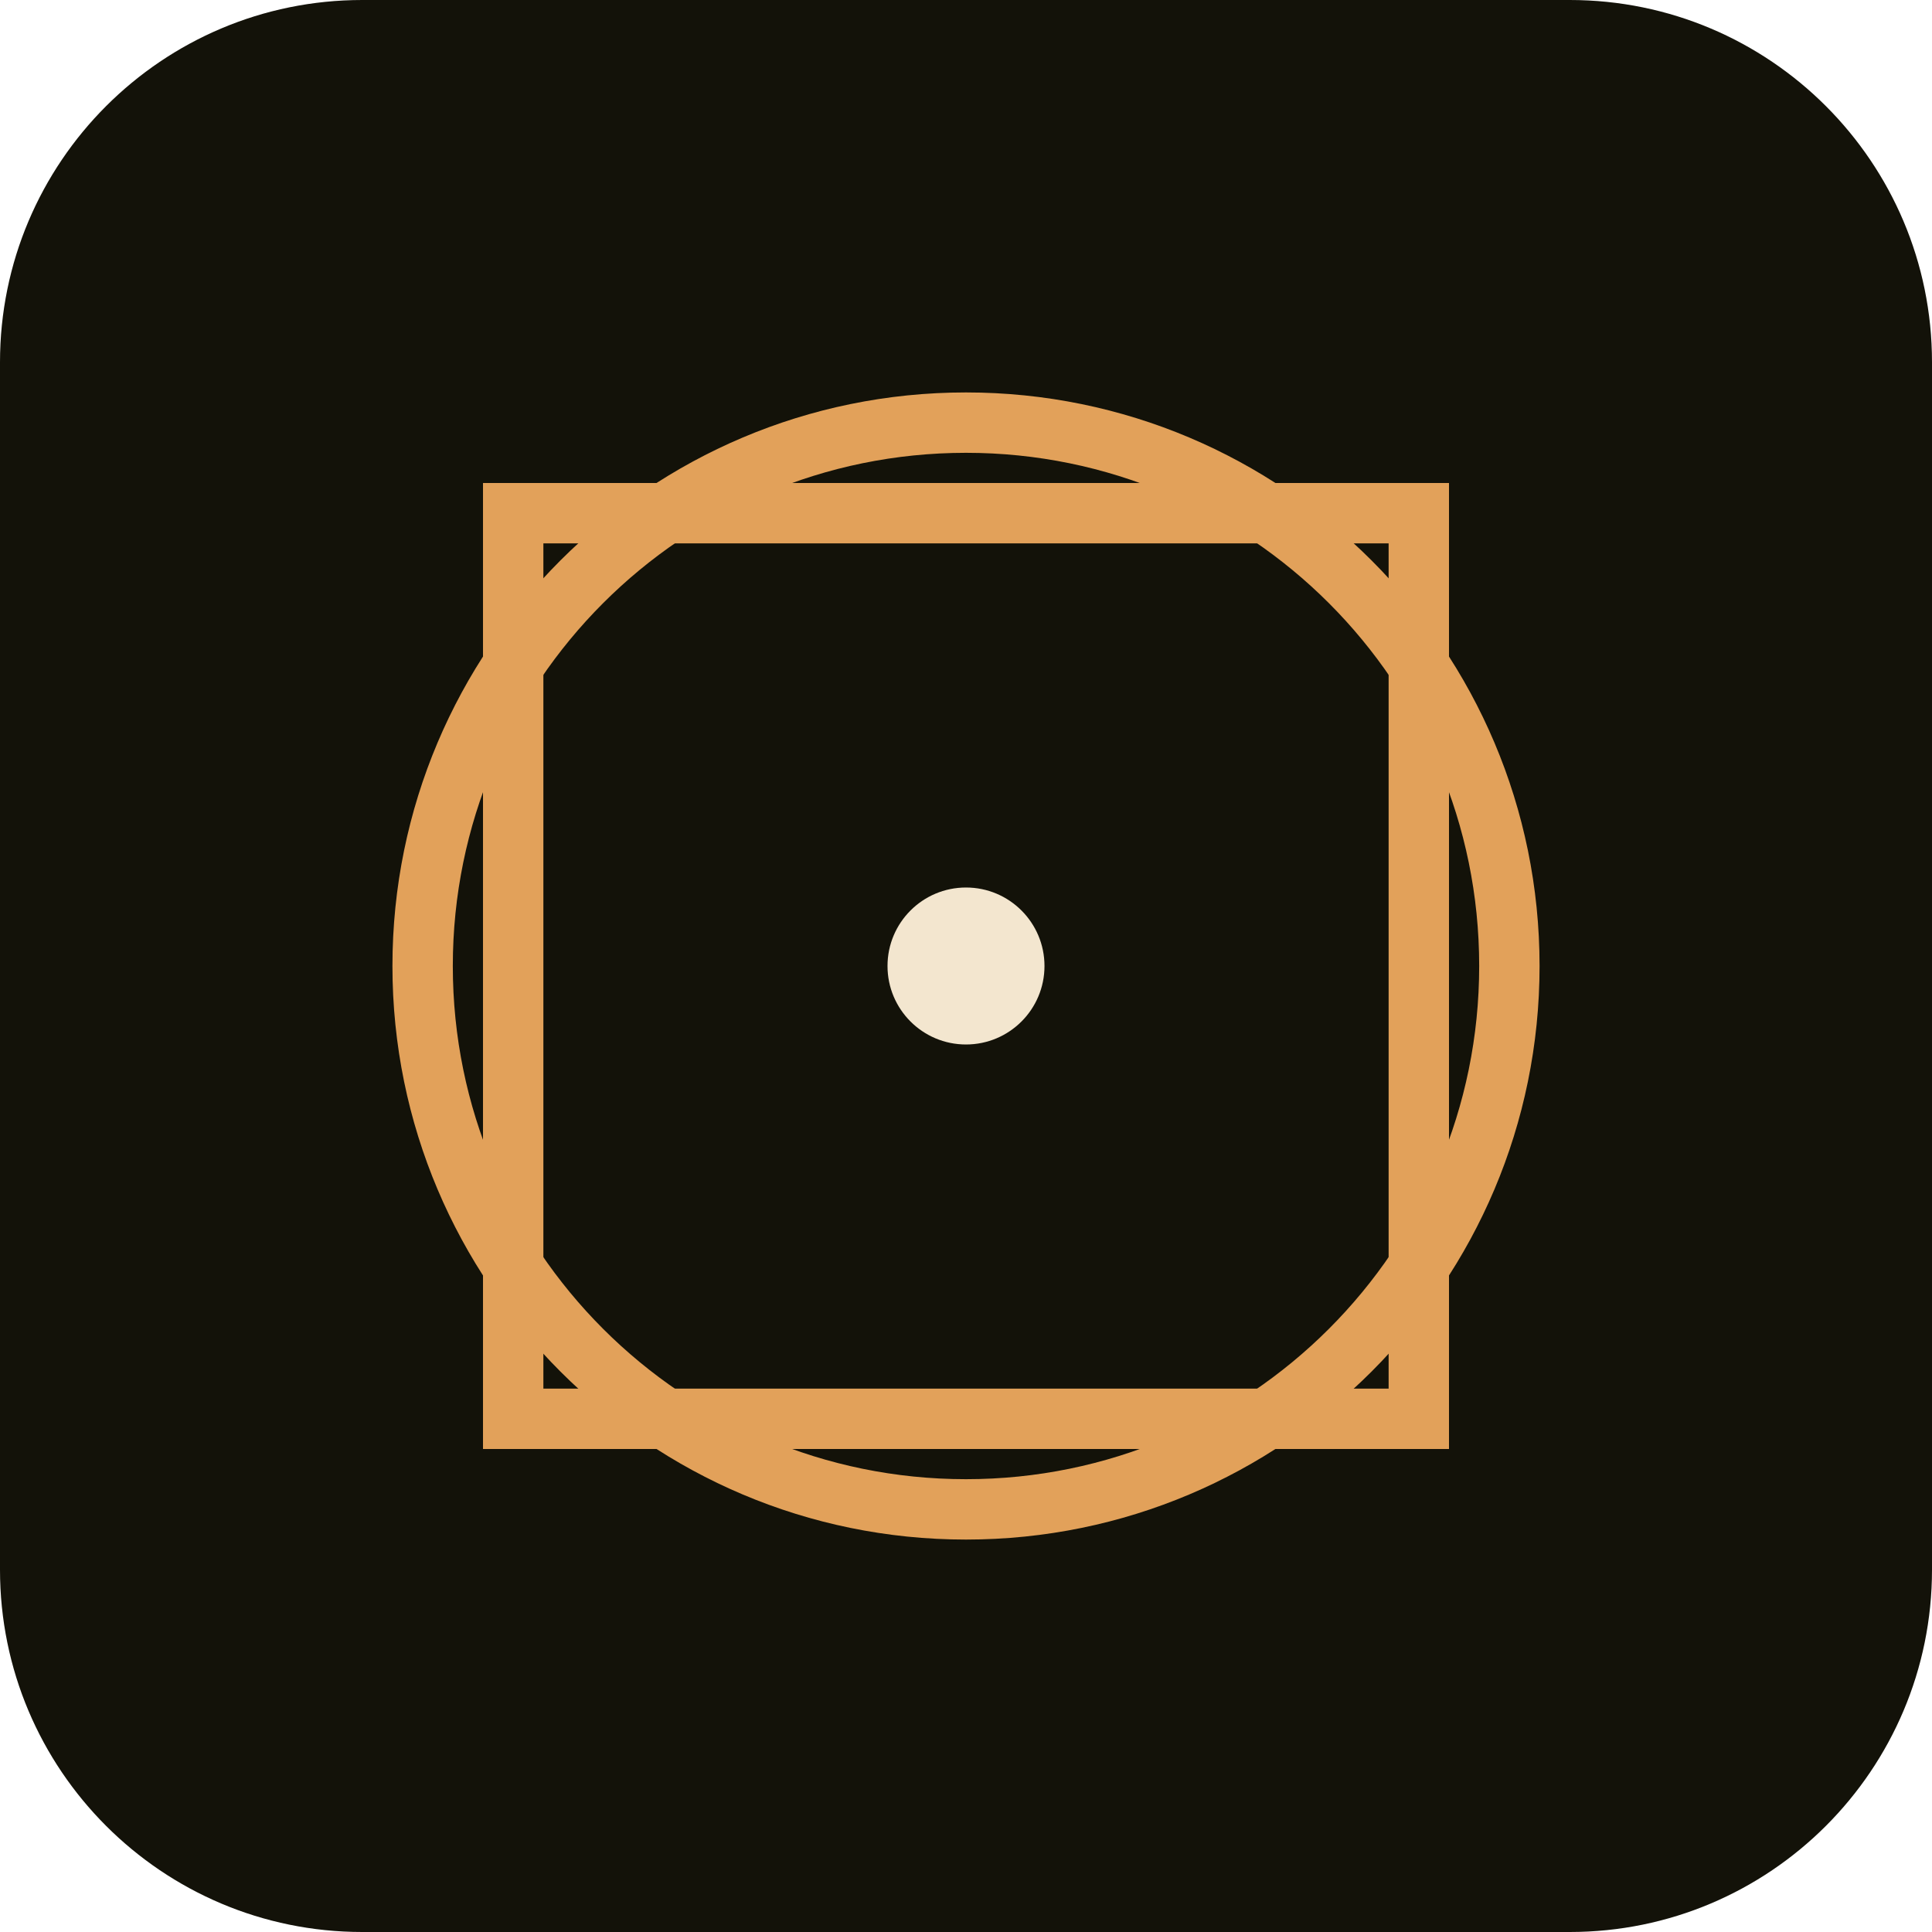
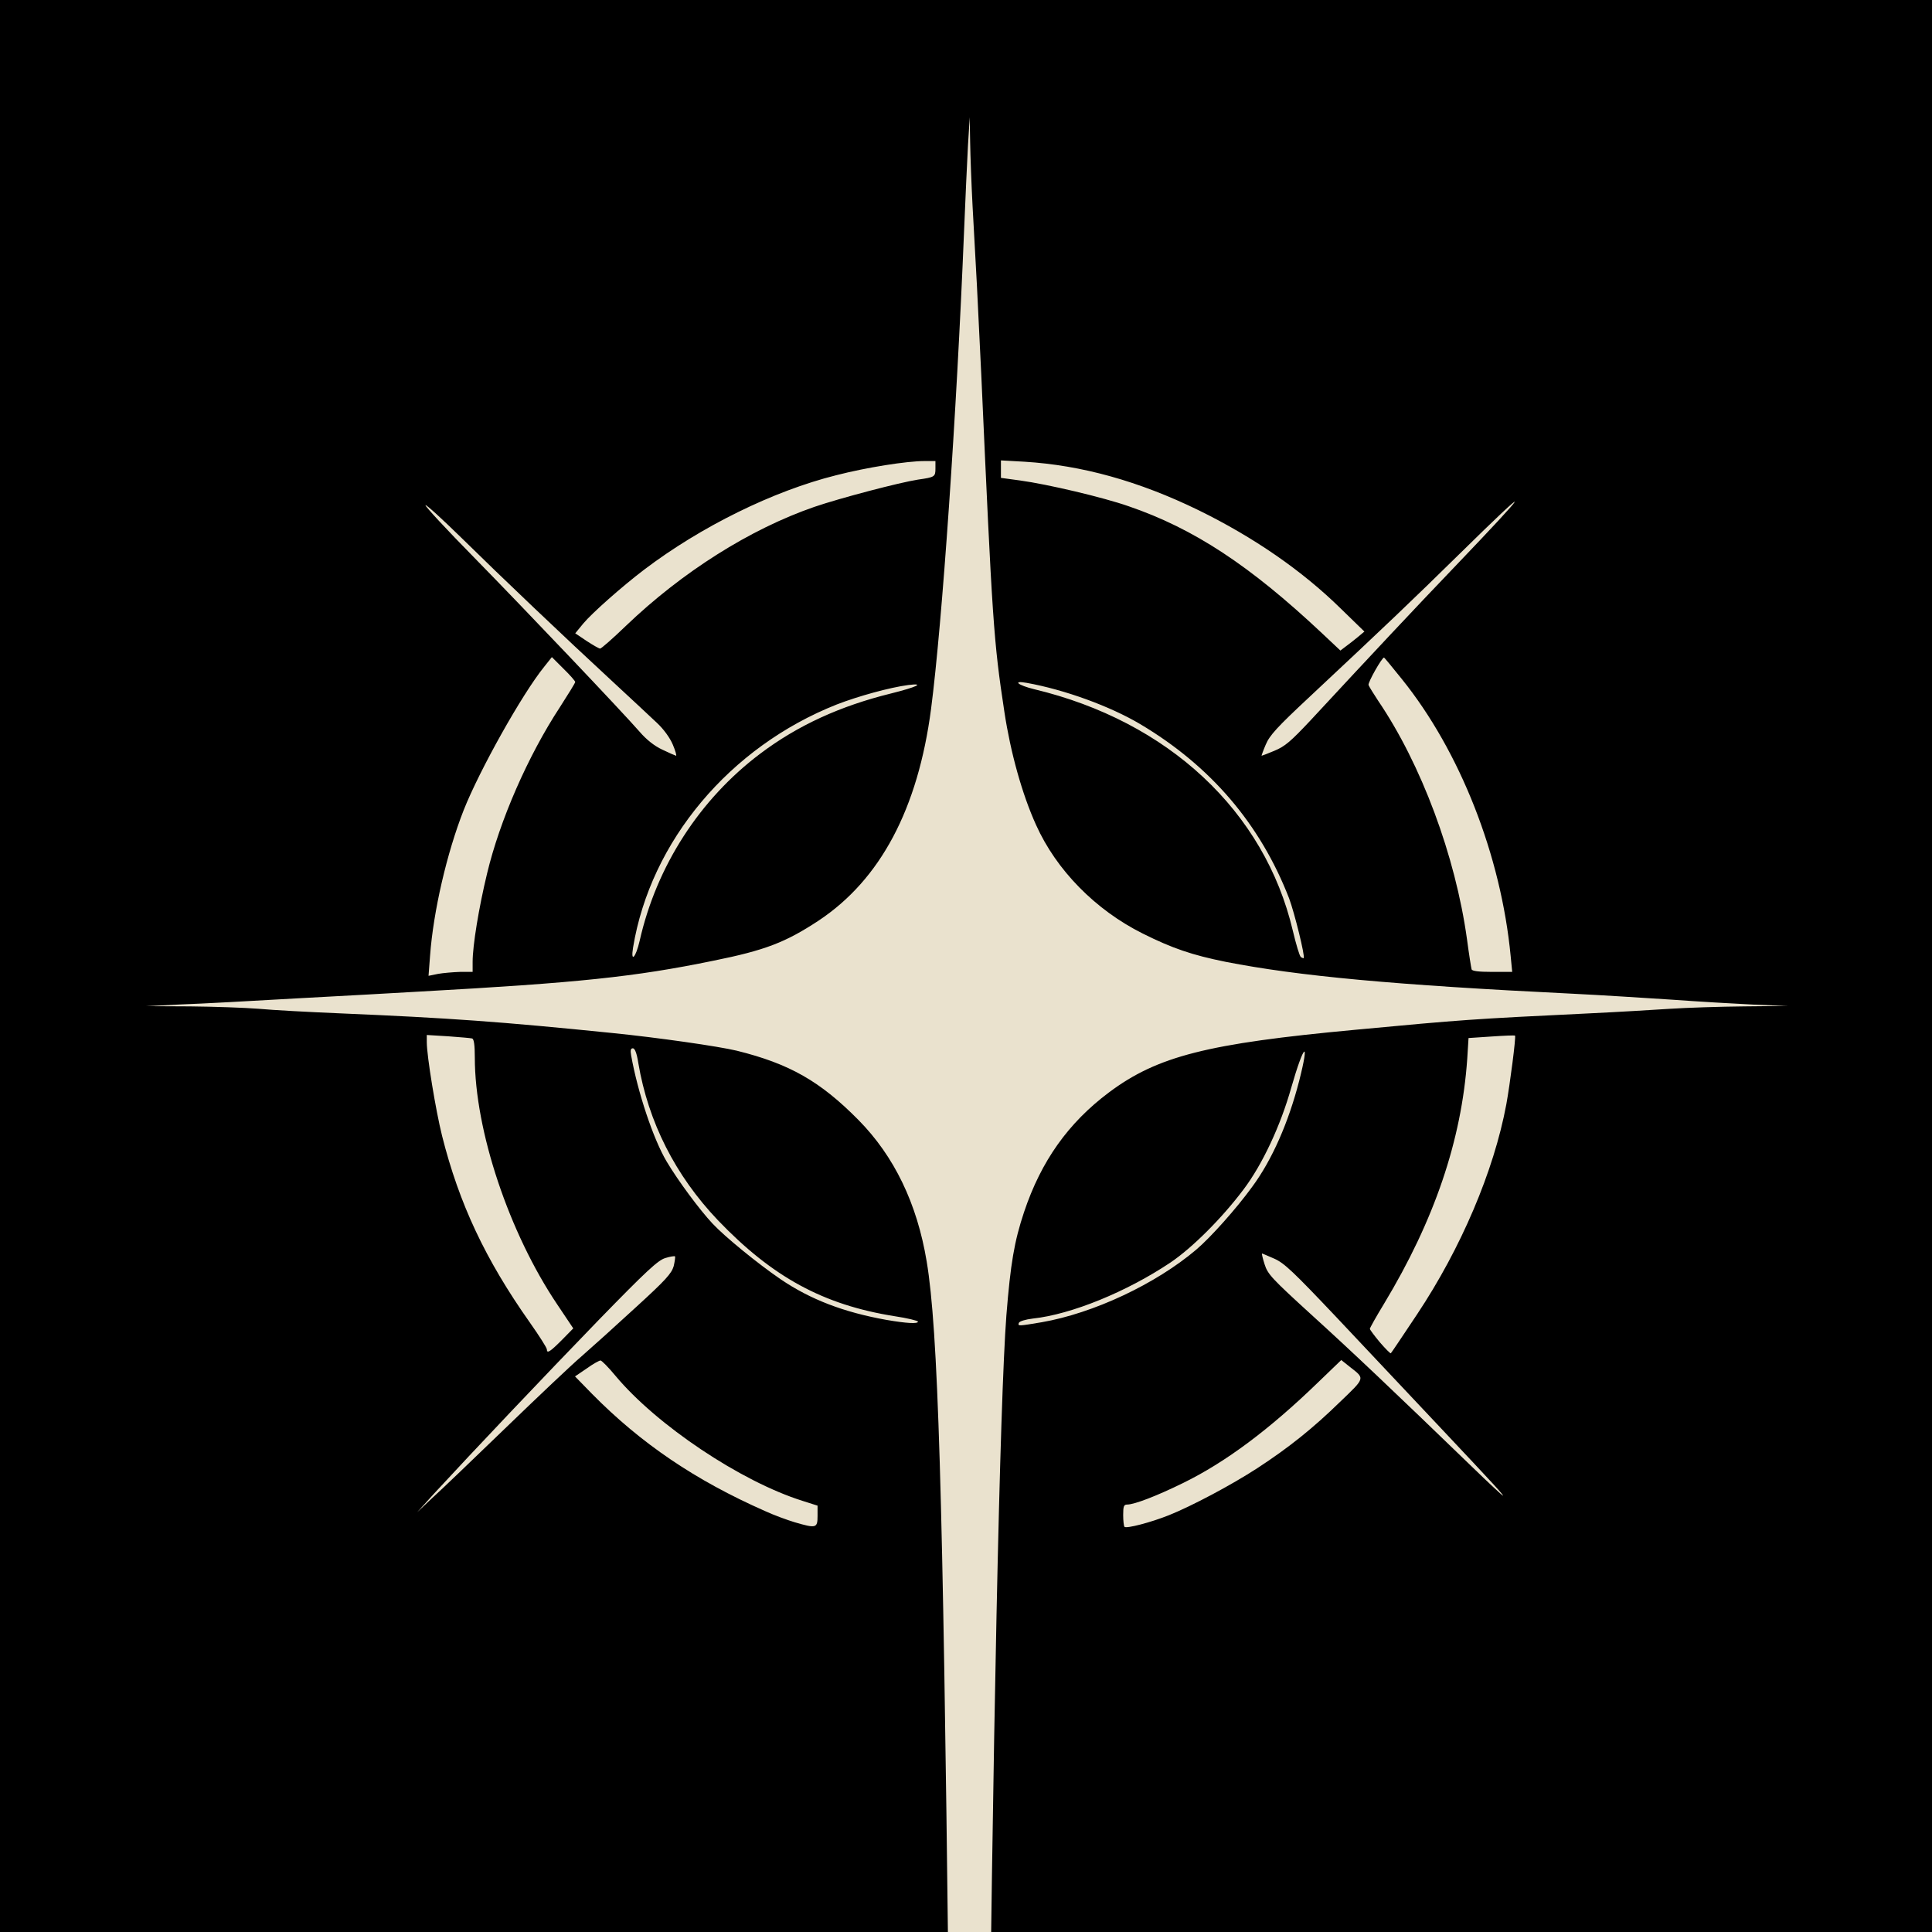
- <svg xmlns="http://www.w3.org/2000/svg" viewBox="0 0 64 64">
-   <rect width="64" height="64" rx="12" fill="#131209" />
-   <rect x="17" y="17" width="30" height="30" fill="none" stroke="#E2A15A" stroke-width="2" />
-   <circle cx="32" cy="32" r="18" fill="none" stroke="#E2A15A" stroke-width="2" />
-   <circle cx="32" cy="32" r="2.6" fill="#F3E6CF" />
+ <svg xmlns="http://www.w3.org/2000/svg" viewBox="579.5 113.8 885.0 885.0">
+   <rect x="579.5" y="113.8" width="885.0" height="885.0" fill="#000" />
+   <path fill="#EAE2CE" fill-rule="evenodd" d="M1023.1 1770.5C1023.0 1707.0 1022.4 1651.5 1020.0 1492.5C1019.5 1454.5 1018.6 1385.5 1018.0 1339.0C1017.5 1292.5 1016.6 1222.3 1016.0 1183.0C1015.5 1143.7 1014.5 1071.5 1014.0 1022.5C1011.4 795.7 1009.2 722.9 1004.0 691.7C999.6 665.1 989.1 643.4 972.7 626.8C955.2 609.1 941.2 601.1 917.0 595.1C908.7 593.1 880.9 589.1 860.0 587.0C808.9 581.8 785.0 580.1 735.5 578.0C721.2 577.4 704.3 576.5 698.0 575.9C691.7 575.4 677.5 574.9 666.5 574.8L646.5 574.7L662.5 573.9C671.3 573.6 695.4 572.3 716.0 571.1C736.6 570.0 761.8 568.6 772.0 568.0C844.3 564.0 870.2 561.3 906.2 553.9C930.0 549.1 939.3 545.5 954.5 535.5C982.8 516.7 1000.0 484.3 1006.0 438.5C1011.1 399.4 1017.7 303.5 1021.1 220.0C1021.7 205.4 1022.5 187.7 1022.9 180.5L1023.7 167.5L1023.9 179.0C1024.0 185.3 1024.5 198.4 1025.0 208.0C1025.5 217.6 1026.4 234.1 1027.0 244.5C1027.5 254.9 1028.4 273.4 1029.0 285.5C1034.1 398.9 1034.6 407.2 1039.6 440.0C1042.4 458.5 1047.7 477.6 1054.1 491.7C1063.4 512.4 1081.3 530.6 1102.9 541.4C1116.5 548.2 1125.6 551.3 1141.0 554.4C1174.2 560.9 1217.9 565.0 1300.0 569.0C1312.4 569.6 1332.6 570.9 1345.0 571.7C1357.4 572.6 1374.5 573.6 1383.0 574.0L1398.5 574.6L1378.5 574.8C1367.5 574.9 1352.2 575.4 1344.5 575.9C1336.8 576.4 1320.2 577.4 1307.5 578.0C1253.4 580.6 1249.5 580.9 1200.5 585.5C1132.5 591.8 1109.7 597.6 1087.5 614.2C1068.8 628.2 1056.4 645.7 1048.6 669.0C1044.1 682.5 1042.4 692.6 1040.5 716.3C1037.5 755.9 1034.3 906.8 1032.0 1122.5C1030.1 1299.9 1029.1 1402.8 1028.5 1469.5C1028.1 1506.3 1027.2 1574.8 1026.4 1621.5C1025.7 1668.2 1025.0 1734.6 1024.9 1769.0C1024.8 1803.4 1024.4 1832.8 1024.0 1834.5C1023.6 1836.2 1023.2 1807.3 1023.1 1770.5ZM1094.6 813.2C1094.3 812.9 1094.0 810.5 1094.0 807.8C1094.0 803.8 1094.3 803.0 1095.8 803.0C1099.1 803.0 1109.3 799.1 1121.5 793.1C1140.9 783.6 1161.0 768.6 1183.2 747.1L1193.9 736.8L1197.8 739.9C1204.8 745.4 1205.1 744.7 1193.2 756.1C1181.0 768.0 1169.9 776.9 1155.5 786.3C1143.5 794.1 1125.4 803.7 1114.9 807.9C1106.6 811.2 1095.5 814.1 1094.6 813.2ZM943.5 811.1C940.2 810.1 934.1 807.9 930.0 806.0C898.0 791.9 873.1 775.0 850.7 752.3L842.9 744.3L848.2 740.7C851.1 738.6 854.0 737.0 854.6 737.0C855.1 737.0 858.3 740.2 861.5 744.1C880.3 766.6 918.8 792.4 947.1 801.3L954.0 803.5L954.0 808.2C954.0 813.8 953.4 814.0 943.5 811.1ZM778.5 797.8C796.1 778.7 828.9 744.1 853.8 718.4C875.6 696.0 880.9 691.1 884.2 690.1C886.4 689.4 888.4 689.1 888.7 689.3C888.9 689.6 888.6 691.6 888.1 693.8C887.1 697.2 884.4 700.2 870.7 712.7C861.8 720.9 850.7 730.9 846.0 735.0C841.3 739.0 825.6 753.9 811.0 768.0C796.4 782.1 781.4 796.5 777.5 800.0L770.6 806.5L778.5 797.8ZM1253.8 785.7C1218.0 751.1 1198.9 733.0 1180.4 716.2C1162.2 699.6 1160.2 697.5 1158.8 693.0C1157.9 690.2 1157.4 688.0 1157.6 688.0C1157.8 688.0 1160.3 689.1 1163.3 690.4C1167.8 692.4 1172.0 696.4 1191.6 717.1C1204.2 730.5 1226.0 753.6 1240.0 768.5C1264.3 794.3 1268.7 799.1 1267.9 798.9C1267.7 798.9 1261.3 793.0 1253.8 785.7ZM1211.6 728.7C1209.1 725.7 1207.0 722.9 1207.0 722.5C1207.0 722.1 1209.9 716.9 1213.5 711.0C1236.6 672.7 1249.0 636.1 1251.6 598.9L1252.2 589.3L1262.7 588.6C1268.5 588.2 1273.3 588.0 1273.5 588.2C1274.0 588.7 1271.2 610.4 1269.5 619.7C1263.8 650.3 1248.7 685.7 1228.6 715.9C1222.2 725.5 1216.8 733.6 1216.6 733.7C1216.4 733.9 1214.2 731.7 1211.6 728.7ZM830.0 731.9C830.0 731.2 826.5 725.7 822.2 719.6C801.8 690.7 789.8 665.1 782.0 634.1C779.1 622.5 775.0 597.5 775.0 591.2L775.0 587.9L784.8 588.5C790.1 588.9 795.1 589.3 795.8 589.5C796.6 589.8 797.0 592.5 797.0 598.2C797.0 631.7 812.7 678.6 834.8 711.4L842.1 722.3L836.8 727.7C831.5 733.0 830.0 734.0 830.0 731.9ZM1046.2 719.8C1046.5 719.0 1049.3 718.2 1052.6 717.8C1070.3 715.9 1095.7 705.5 1115.7 692.1C1125.6 685.4 1139.1 672.0 1149.1 658.7C1157.8 647.2 1166.1 629.4 1171.0 612.0C1176.8 591.8 1179.6 589.4 1174.6 609.0C1169.7 628.0 1162.2 645.1 1153.2 657.3C1145.9 667.4 1134.0 680.7 1127.5 686.2C1108.9 702.0 1080.3 715.4 1056.6 719.5C1045.9 721.3 1045.7 721.3 1046.2 719.8ZM985.5 718.4C966.0 714.9 950.8 709.1 937.1 699.8C926.7 692.7 911.5 680.3 905.9 674.3C899.9 667.9 890.0 654.5 884.9 645.9C878.8 635.7 871.6 614.1 868.6 597.2C868.2 594.9 868.4 594.0 869.4 594.0C870.3 594.0 871.2 596.2 871.9 600.8C876.5 627.9 888.9 652.3 908.3 672.7C933.3 698.8 956.6 711.5 989.2 716.7C995.2 717.6 1000.0 718.8 1000.0 719.2C1000.0 720.3 994.8 720.0 985.5 718.4ZM776.5 551.6C778.0 531.2 784.2 504.5 791.9 484.9C799.1 466.7 818.6 431.8 828.8 419.2L832.3 414.8L837.6 420.1C840.6 423.0 843.0 425.8 843.0 426.2C843.0 426.6 839.8 431.8 836.0 437.7C821.3 460.1 808.4 489.7 802.6 514.0C798.8 529.7 796.0 547.0 796.0 554.4L796.0 559.0L790.2 559.0C787.1 559.1 782.5 559.5 780.2 559.9L775.8 560.8L776.5 551.6ZM1253.6 557.8C1253.4 557.1 1252.4 550.9 1251.5 544.1C1246.2 505.8 1230.5 463.8 1210.8 434.8C1208.7 431.6 1206.7 428.4 1206.4 427.6C1206.0 426.5 1212.5 415.0 1213.5 415.0C1213.6 415.0 1217.3 419.4 1221.6 424.8C1248.3 457.9 1267.1 505.7 1271.5 551.8L1272.2 559.0L1263.1 559.0C1256.6 559.0 1253.8 558.6 1253.6 557.8ZM1175.4 552.2C1174.8 551.8 1173.2 546.4 1171.7 540.1C1158.8 485.4 1114.7 444.2 1053.2 429.5C1045.8 427.7 1043.0 425.4 1049.8 426.6C1067.1 429.7 1088.0 437.3 1101.8 445.5C1134.1 464.7 1156.8 491.3 1170.0 525.3C1172.5 532.0 1177.4 551.9 1176.7 552.7C1176.6 552.8 1176.0 552.6 1175.4 552.2ZM869.5 547.8C877.5 499.1 913.8 455.9 962.8 436.5C972.6 432.7 987.1 428.7 995.5 427.6C1003.5 426.6 999.5 428.5 987.5 431.5C964.4 437.2 944.9 446.1 927.8 459.0C900.0 479.9 880.2 510.6 872.5 544.8C870.7 552.6 868.3 555.0 869.5 547.8ZM882.9 457.2C879.2 455.5 875.5 452.5 872.5 449.0C864.3 439.6 820.7 393.7 796.7 369.2C784.1 356.4 774.1 345.6 774.4 345.2C774.8 344.9 782.1 351.6 790.8 360.1C809.0 378.0 837.9 405.5 860.0 425.9C868.5 433.8 877.8 442.4 880.5 445.0C883.5 447.8 886.4 451.8 887.7 454.9C888.9 457.7 889.5 460.0 889.2 460.0C888.8 459.9 886.0 458.7 882.9 457.2ZM1159.3 454.9C1161.1 450.6 1164.5 446.9 1179.5 432.9C1215.4 399.3 1225.9 389.3 1248.0 367.6C1282.7 333.5 1281.7 336.0 1245.5 373.8C1227.3 392.8 1209.0 412.3 1179.8 443.8C1170.7 453.5 1168.1 455.7 1163.3 457.7C1160.2 459.0 1157.6 460.0 1157.4 460.0C1157.3 460.0 1158.1 457.7 1159.3 454.9ZM1185.0 403.8C1152.0 372.8 1126.3 355.9 1096.5 345.7C1084.8 341.6 1059.3 335.6 1046.8 333.9L1038.0 332.7L1038.0 328.7L1038.0 324.7L1048.8 325.3C1075.0 326.9 1101.2 334.2 1128.5 347.5C1153.8 359.9 1176.0 375.2 1193.8 392.7L1204.5 403.1L1201.5 405.6C1199.8 407.0 1197.4 408.9 1196.0 409.9L1193.5 411.8L1185.0 403.8ZM848.2 407.4L843.0 403.9L846.7 399.4C850.7 394.6 864.5 382.4 874.5 374.8C900.6 355.0 933.7 338.7 962.5 331.5C976.5 327.9 994.8 325.0 1003.0 325.0L1008.0 325.0L1008.0 328.4C1008.0 332.2 1007.7 332.4 1000.0 333.5C991.6 334.8 964.5 341.9 952.5 346.0C923.0 356.2 892.0 375.8 866.2 400.5C860.2 406.3 854.8 411.0 854.4 410.9C853.9 410.9 851.1 409.3 848.2 407.4Z" />
</svg>
